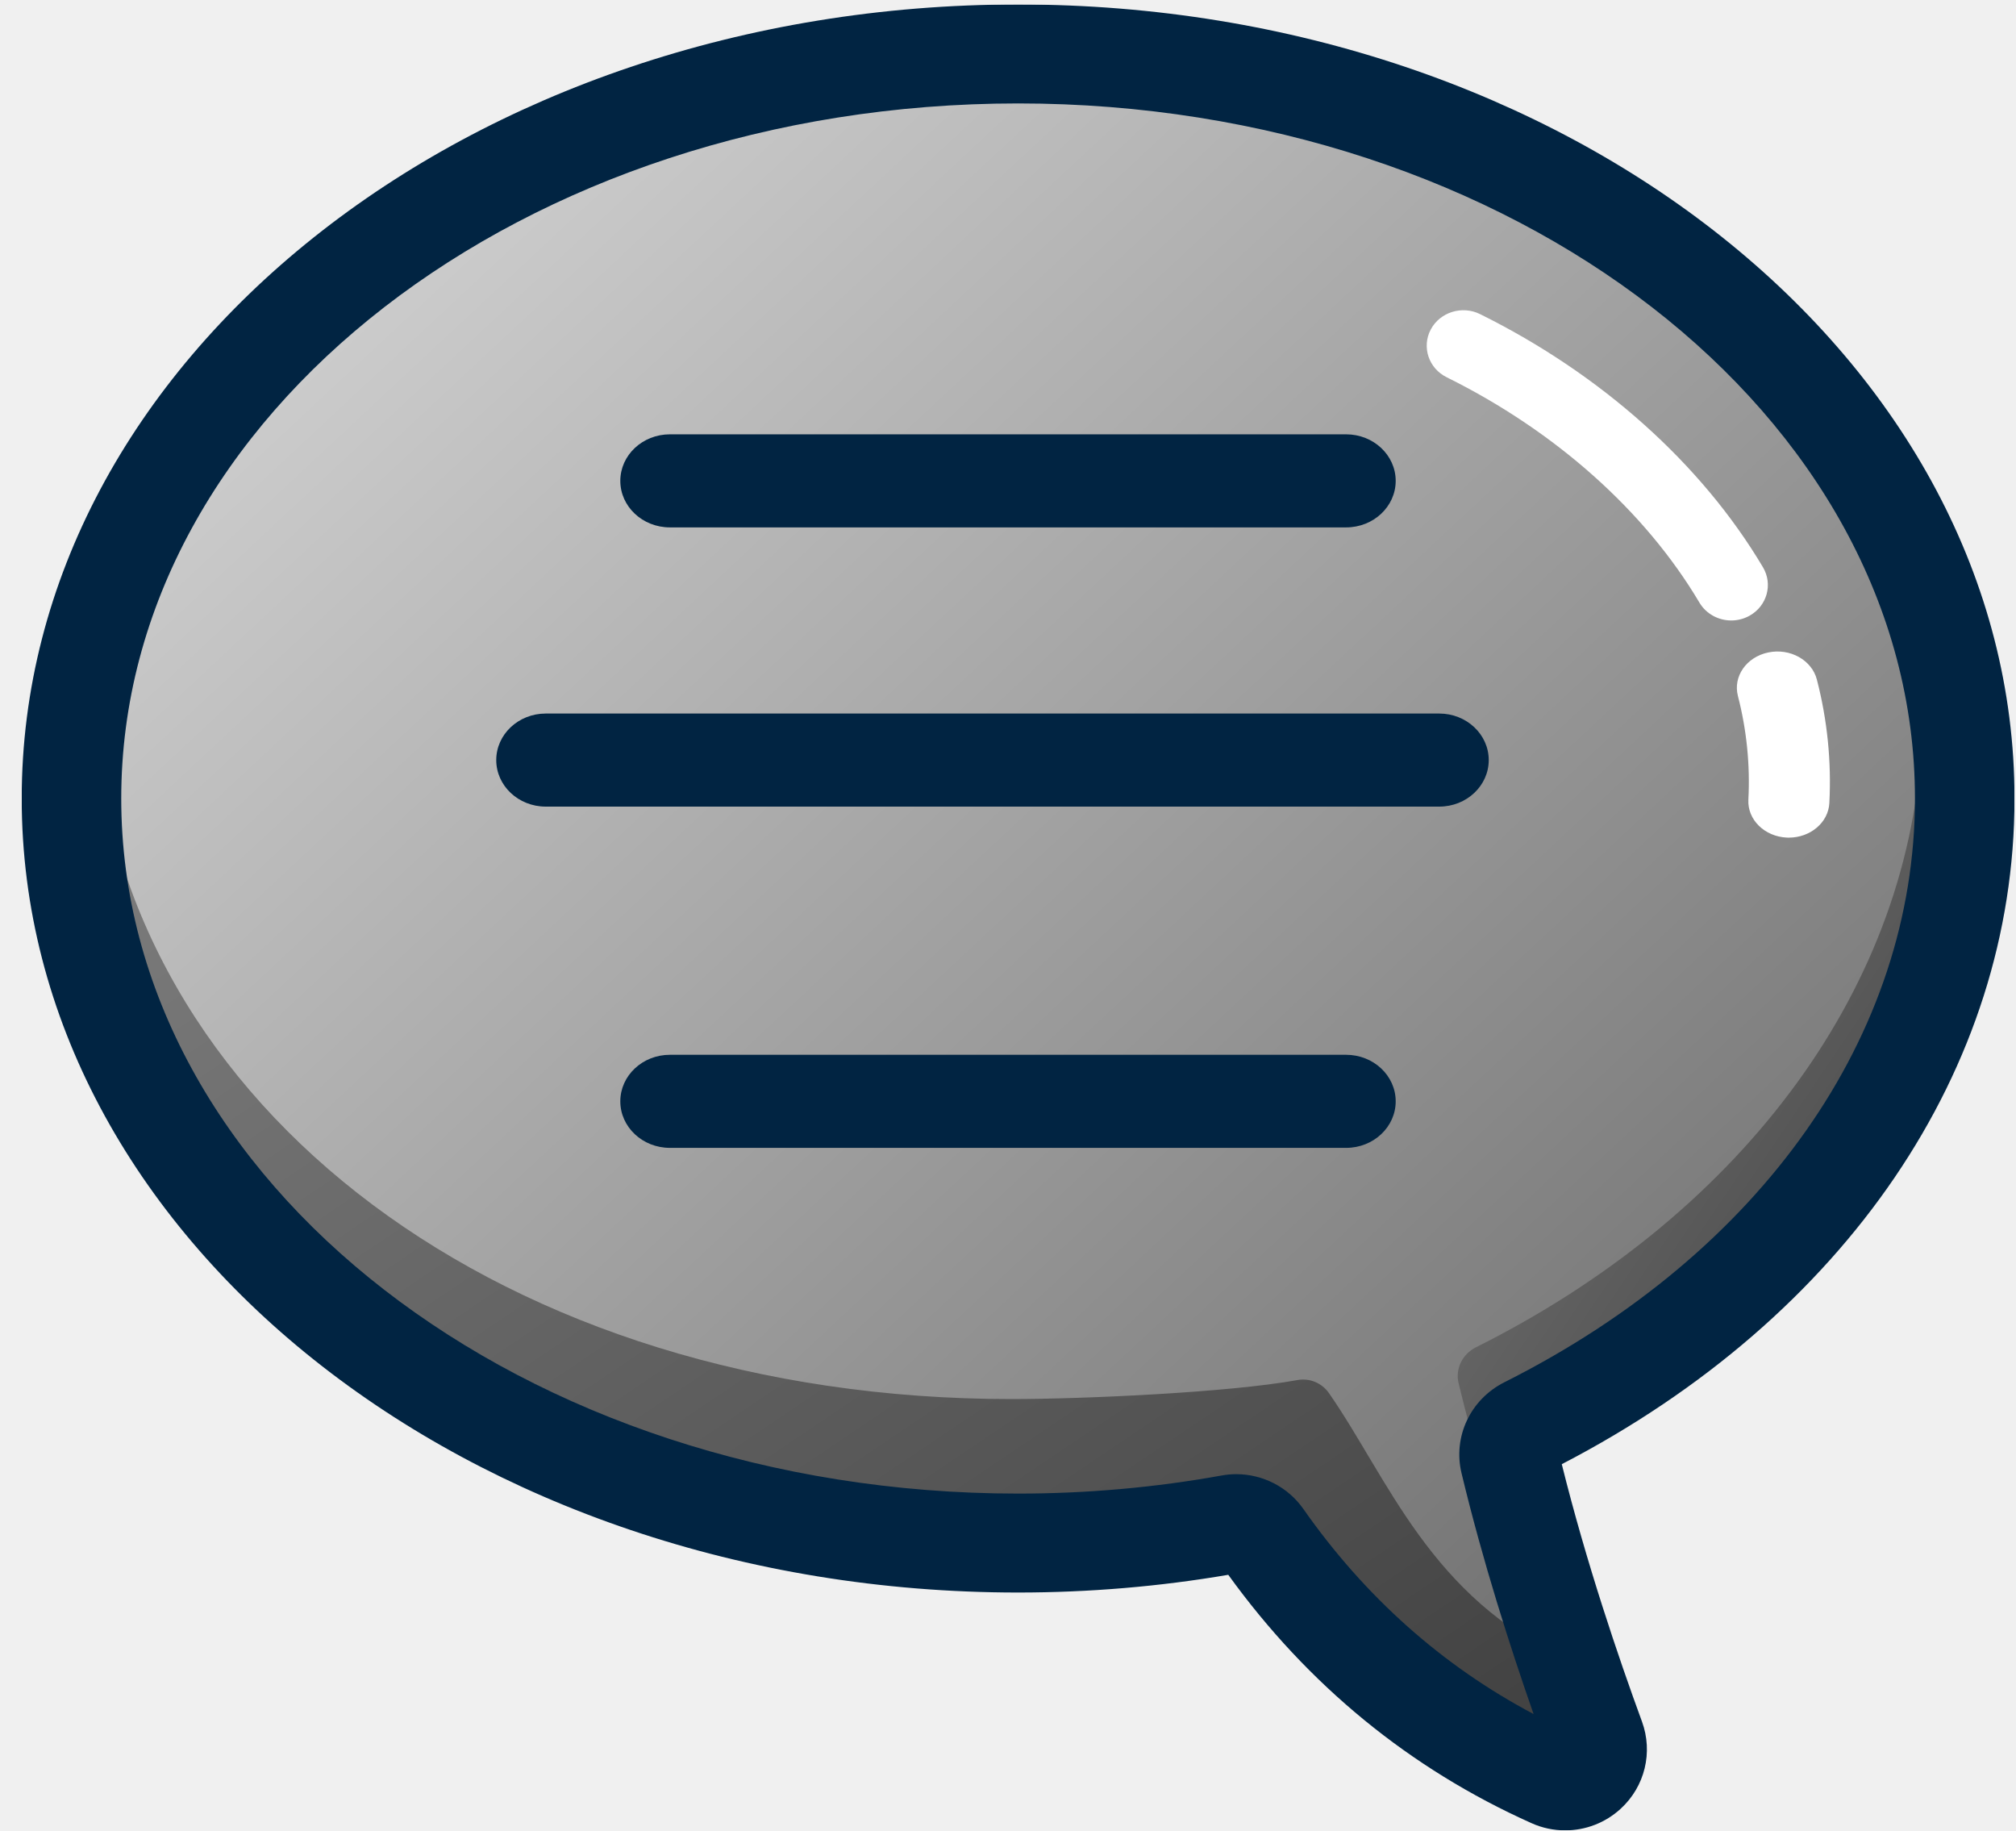
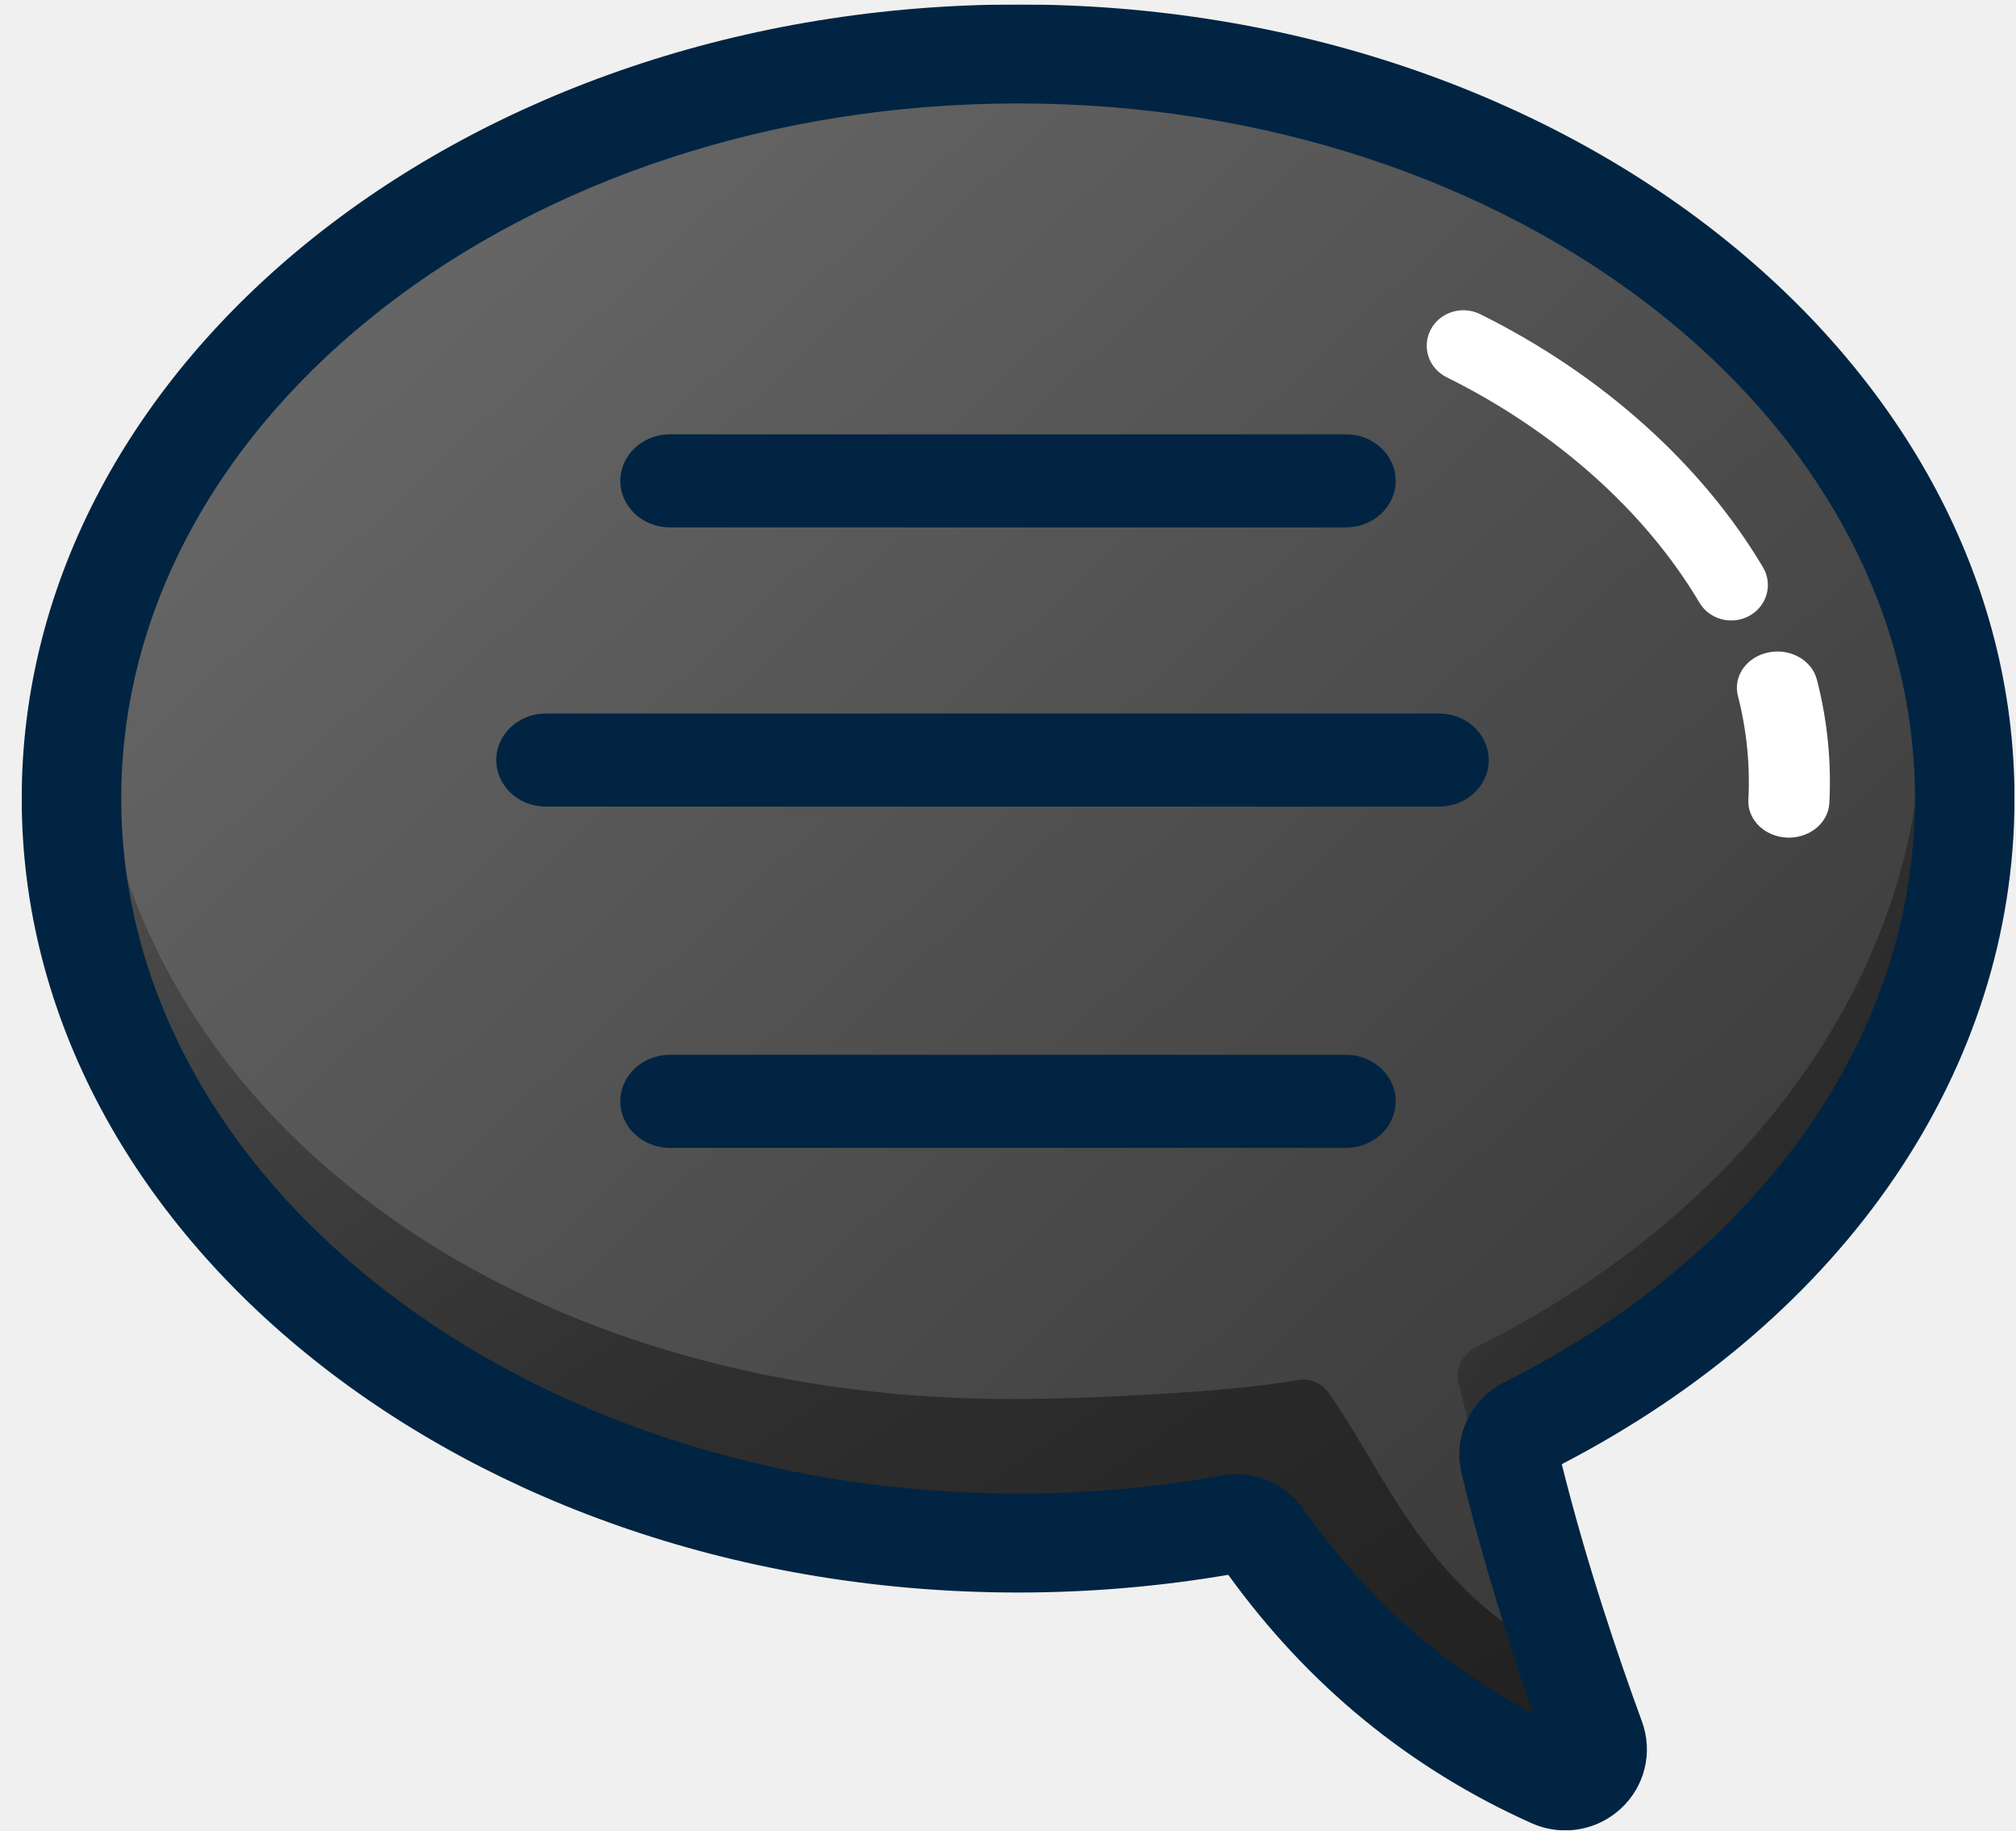
<svg xmlns="http://www.w3.org/2000/svg" xmlns:xlink="http://www.w3.org/1999/xlink" width="65px" height="59px" viewBox="0 0 65 59" version="1.1">
  <defs>
    <polygon id="path-1" points="0.7 0.144 64.952 0.144 64.952 59 0.7 59" />
    <linearGradient id="greyGradient" x1="0%" y1="0%" x2="100%" y2="100%">
-       <stop offset="0%" style="stop-color:#E0E0E0;stop-opacity:1" />
-       <stop offset="50%" style="stop-color:#A0A0A0;stop-opacity:1" />
-       <stop offset="100%" style="stop-color:#606060;stop-opacity:1" />
+       <stop offset="0%" style="stop-color:#707070;stop-opacity:1" />
+       <stop offset="50%" style="stop-color:#505050;stop-opacity:1" />
+       <stop offset="100%" style="stop-color:#303030;stop-opacity:1" />
    </linearGradient>
    <linearGradient id="greyGradientDark" x1="0%" y1="0%" x2="100%" y2="100%">
-       <stop offset="0%" style="stop-color:#808080;stop-opacity:1" />
-       <stop offset="50%" style="stop-color:#606060;stop-opacity:1" />
-       <stop offset="100%" style="stop-color:#404040;stop-opacity:1" />
+       <stop offset="0%" style="stop-color:#505050;stop-opacity:1" />
+       <stop offset="50%" style="stop-color:#303030;stop-opacity:1" />
+       <stop offset="100%" style="stop-color:#202020;stop-opacity:1" />
    </linearGradient>
  </defs>
  <g id="Welcome" stroke="none" stroke-width="1" fill="none" fill-rule="evenodd">
    <g id="Desktop-HD-Copy" transform="translate(-946, -408)">
      <g id="Group-9" transform="translate(946, 408)">
        <path d="M63,25.143 C63,11.809 49.345,1 32.5,1 C15.655,1 2,11.809 2,25.143 C2,38.477 15.655,49.286 32.5,49.286 C34.856,49.286 37.148,49.073 39.35,48.672 C39.749,48.6 40.143,48.764 40.374,49.096 C42.294,51.853 45.257,54.902 49.698,56.905 C50.529,57.28 51.406,56.478 51.094,55.621 C50.326,53.514 49.176,50.119 48.348,46.647 C48.237,46.186 48.47,45.716 48.893,45.502 C57.374,41.214 63,33.699 63,25.143" id="Fill-26" fill="url(#greyGradient)" />
        <path d="M51.513,53.431 C51.24,53.604 50.892,53.66 50.545,53.503 C46.117,51.504 44.763,47.66 42.85,44.908 C42.619,44.576 42.226,44.413 41.829,44.485 C39.634,44.885 34.95,45.097 32.603,45.097 C16.32,45.097 3.828,35.752 3.038,23 C3.014,23.398 3,23.798 3,24.201 C3,37.51 16.611,48.3 33.402,48.3 C35.75,48.3 38.035,48.087 40.23,47.687 C40.627,47.615 41.02,47.778 41.251,48.111 C43.165,50.862 46.117,53.906 50.545,55.905 C51.373,56.28 52.247,55.479 51.936,54.624 C51.805,54.266 51.662,53.858 51.513,53.431" id="Fill-28" fill="url(#greyGradientDark)" />
        <path d="M47.586,43.429 C47.153,43.646 46.915,44.12 47.028,44.585 C47.142,45.06 47.263,45.531 47.388,46 C47.451,45.948 47.511,45.895 47.586,45.858 C56.252,41.531 62,33.947 62,25.313 C62,24.872 61.983,24.435 61.954,24 C61.481,32.168 55.876,39.29 47.586,43.429" id="Fill-30" fill="url(#greyGradientDark)" />
        <g id="Group-34">
          <mask id="mask-2" fill="white">
            <use xlink:href="#path-1" />
          </mask>
          <g id="Clip-33" />
          <path d="M39.86,47.518 C40.711,47.518 41.525,47.93 42.022,48.638 C44.01,51.473 46.502,53.692 49.446,55.25 C48.698,53.113 47.806,50.332 47.123,47.486 C46.84,46.311 47.409,45.105 48.507,44.554 C56.794,40.392 61.742,33.358 61.742,25.739 C61.742,13.384 48.771,3.334 32.826,3.334 C16.881,3.334 3.909,13.384 3.909,25.739 C3.909,38.093 16.881,48.144 32.826,48.144 C35.038,48.144 37.248,47.948 39.393,47.56 C39.549,47.532 39.706,47.518 39.86,47.518 M50.465,59 C50.097,59 49.726,58.924 49.376,58.766 C45.456,57.011 42.17,54.319 39.602,50.762 C37.383,51.141 35.105,51.333 32.826,51.333 C15.111,51.333 0.7,39.851 0.7,25.739 C0.7,11.626 15.111,0.144 32.826,0.144 C50.54,0.144 64.952,11.626 64.952,25.739 C64.952,34.46 59.504,42.452 50.355,47.196 C51.145,50.373 52.188,53.44 52.94,55.491 C53.303,56.481 53.036,57.583 52.259,58.298 C51.76,58.759 51.117,59 50.465,59" id="Fill-32" fill="#012442" mask="url(#mask-2)" />
        </g>
        <path d="M43.401,17 L21.599,17 C20.716,17 20,16.328 20,15.5 C20,14.672 20.716,14 21.599,14 L43.401,14 C44.284,14 45,14.672 45,15.5 C45,16.328 44.284,17 43.401,17" id="Fill-35" fill="#012442" />
        <path d="M46.404,26 L17.596,26 C16.715,26 16,25.328 16,24.5 C16,23.672 16.715,23 17.596,23 L46.404,23 C47.285,23 48,23.672 48,24.5 C48,25.328 47.285,26 46.404,26" id="Fill-37" fill="#012442" />
        <path d="M43.401,37 L21.599,37 C20.716,37 20,36.328 20,35.5 C20,34.672 20.716,34 21.599,34 L43.401,34 C44.284,34 45,34.672 45,35.5 C45,36.328 44.284,37 43.401,37" id="Fill-39" fill="#012442" />
        <path d="M57.677,27 C57.657,27 57.636,27 57.616,26.999 C56.894,26.968 56.337,26.421 56.371,25.776 C56.43,24.652 56.316,23.527 56.034,22.434 C55.871,21.805 56.309,21.176 57.013,21.031 C57.718,20.884 58.418,21.278 58.58,21.906 C58.917,23.209 59.052,24.548 58.982,25.886 C58.95,26.512 58.371,27 57.677,27" id="Fill-41" fill="#FFFFFF" />
        <path d="M55.819,20 C55.41,20 55.013,19.793 54.794,19.426 C53.045,16.476 50.15,13.897 46.645,12.161 C46.063,11.874 45.833,11.185 46.13,10.622 C46.427,10.06 47.141,9.839 47.72,10.125 C51.629,12.06 54.868,14.958 56.843,18.287 C57.167,18.835 56.973,19.534 56.407,19.848 C56.222,19.951 56.019,20 55.819,20" id="Fill-43" fill="#FFFFFF" />
      </g>
    </g>
  </g>
</svg>
